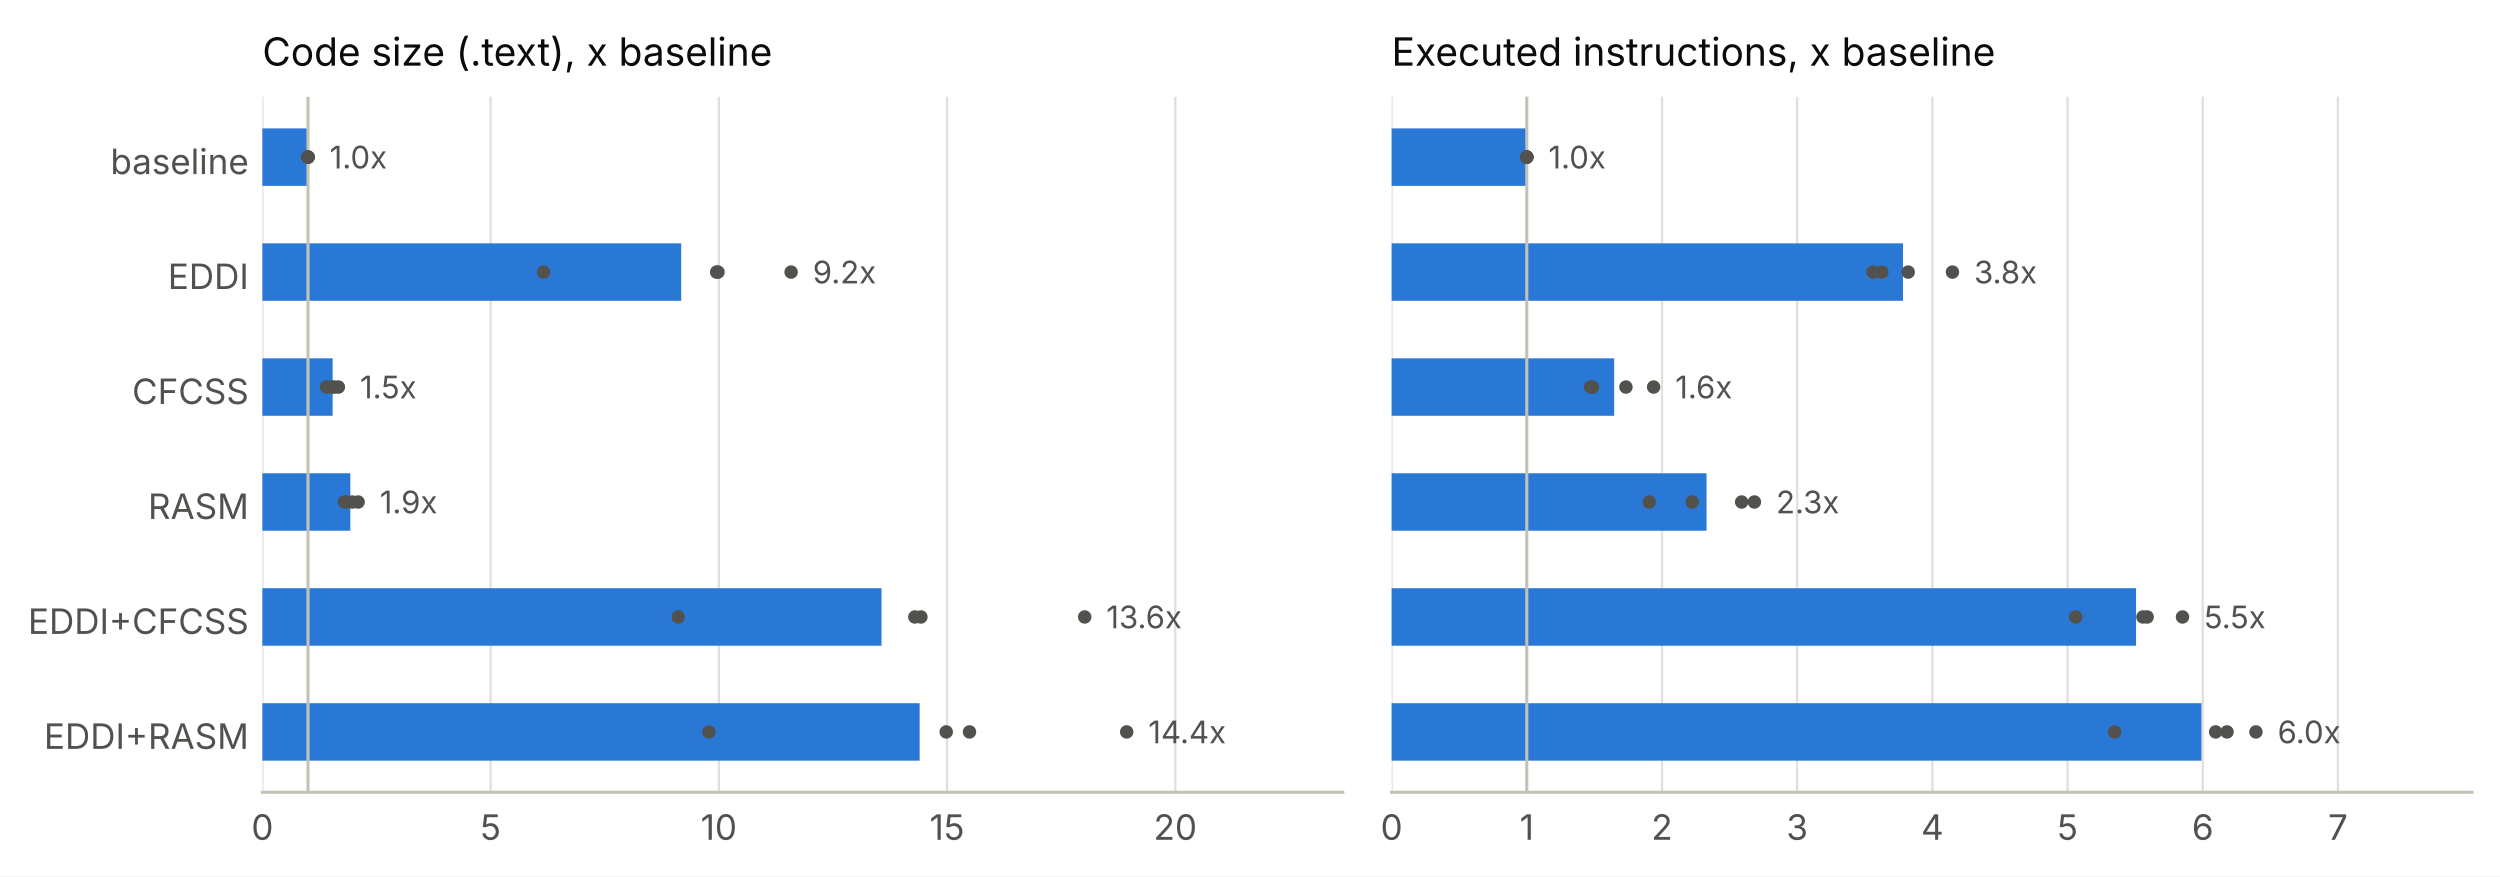
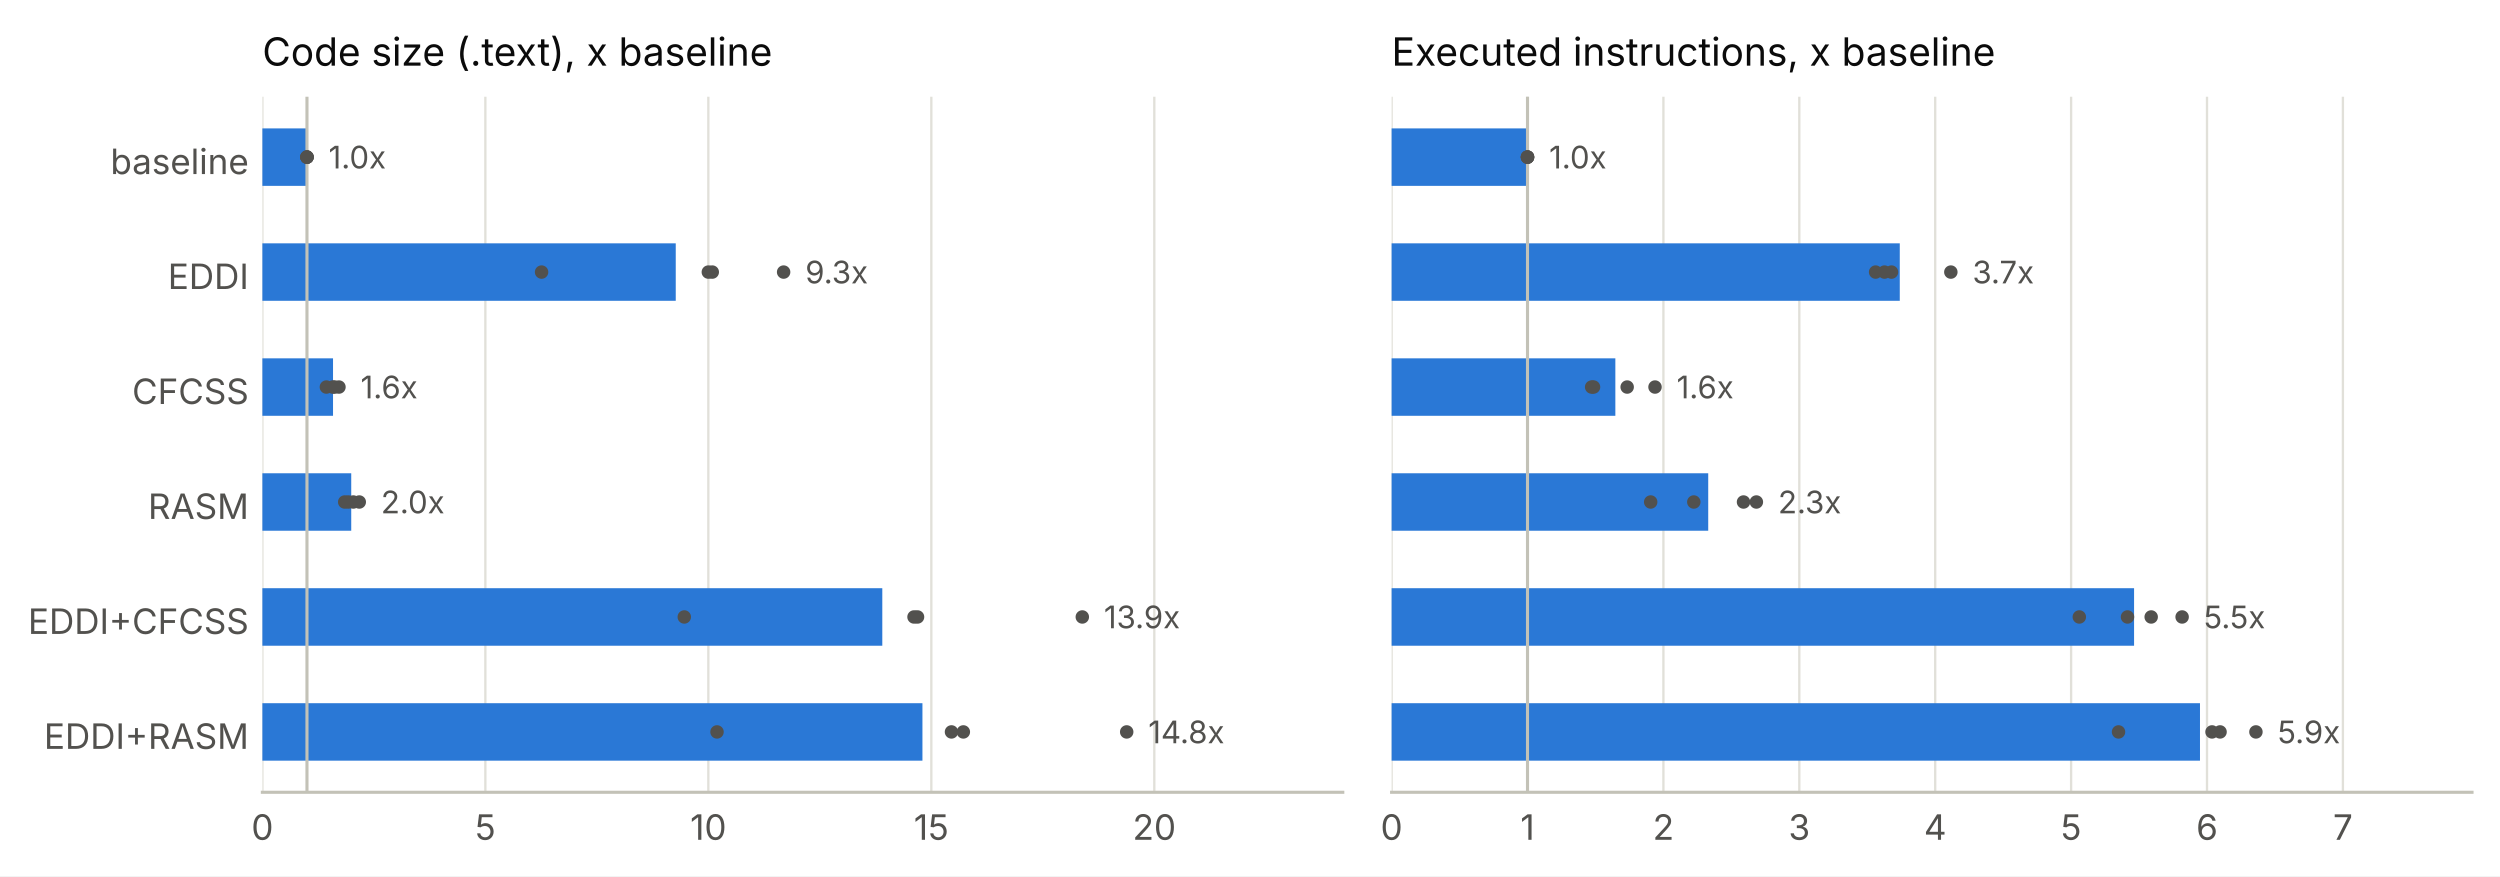
<svg xmlns="http://www.w3.org/2000/svg" xmlns:xlink="http://www.w3.org/1999/xlink" width="642.985pt" height="225.36pt" viewBox="0 0 642.985 225.36" version="1.1">
  <defs>
    <style type="text/css">*{stroke-linejoin: round; stroke-linecap: butt}</style>
  </defs>
  <g id="figure_1">
    <g id="patch_1">
      <path d="M 0 225.36  L 642.985 225.36  L 642.985 0  L 0 0  z " style="fill: #ffffff" />
    </g>
    <g id="axes_1">
      <g id="patch_2">
        <path d="M 67.482 203.77  L 345.353 203.77  L 345.353 24.887  L 67.482 24.887  z " style="fill: #ffffff" />
      </g>
      <g id="matplotlib.axis_1">
        <g id="xtick_1">
          <g id="line2d_1">
-             <path d="M 67.482 203.77  L 67.482 24.887  " clip-path="url(#p449a322a90)" style="fill: none; stroke: #e1e0d9; stroke-width: 0.6; stroke-linecap: square" />
+             <path d="M 67.482 203.77  L 67.482 24.887  " clip-path="url(#pcfb4b9c2f7)" style="fill: none; stroke: #e1e0d9; stroke-width: 0.6; stroke-linecap: square" />
          </g>
          <g id="line2d_2" />
          <g id="text_1">
            <text style="font-size: 9px; font-family: 'Inter', 'DejaVu Sans'; text-anchor: middle; fill: #52514e" x="67.482" y="215.989" transform="rotate(-0 67.48156 215.9891)">0</text>
          </g>
        </g>
        <g id="xtick_2">
          <g id="line2d_3">
-             <path d="M 126.18 203.77  L 126.18 24.887  " clip-path="url(#p449a322a90)" style="fill: none; stroke: #e1e0d9; stroke-width: 0.6; stroke-linecap: square" />
+             <path d="M 124.831 203.77  L 124.831 24.887  " clip-path="url(#pcfb4b9c2f7)" style="fill: none; stroke: #e1e0d9; stroke-width: 0.6; stroke-linecap: square" />
          </g>
          <g id="line2d_4" />
          <g id="text_2">
-             <text style="font-size: 9px; font-family: 'Inter', 'DejaVu Sans'; text-anchor: middle; fill: #52514e" x="126.18" y="215.989" transform="rotate(-0 126.1796 215.9891)">5</text>
+             <text style="font-size: 9px; font-family: 'Inter', 'DejaVu Sans'; text-anchor: middle; fill: #52514e" x="124.831" y="215.989" transform="rotate(-0 124.8311 215.9891)">5</text>
          </g>
        </g>
        <g id="xtick_3">
          <g id="line2d_5">
-             <path d="M 184.878 203.77  L 184.878 24.887  " clip-path="url(#p449a322a90)" style="fill: none; stroke: #e1e0d9; stroke-width: 0.6; stroke-linecap: square" />
+             <path d="M 182.181 203.77  L 182.181 24.887  " clip-path="url(#pcfb4b9c2f7)" style="fill: none; stroke: #e1e0d9; stroke-width: 0.6; stroke-linecap: square" />
          </g>
          <g id="line2d_6" />
          <g id="text_3">
-             <text style="font-size: 9px; font-family: 'Inter', 'DejaVu Sans'; text-anchor: middle; fill: #52514e" x="184.878" y="215.989" transform="rotate(-0 184.8776 215.9891)">10</text>
+             <text style="font-size: 9px; font-family: 'Inter', 'DejaVu Sans'; text-anchor: middle; fill: #52514e" x="182.181" y="215.989" transform="rotate(-0 182.1806 215.9891)">10</text>
          </g>
        </g>
        <g id="xtick_4">
          <g id="line2d_7">
-             <path d="M 243.576 203.77  L 243.576 24.887  " clip-path="url(#p449a322a90)" style="fill: none; stroke: #e1e0d9; stroke-width: 0.6; stroke-linecap: square" />
+             <path d="M 239.53 203.77  L 239.53 24.887  " clip-path="url(#pcfb4b9c2f7)" style="fill: none; stroke: #e1e0d9; stroke-width: 0.6; stroke-linecap: square" />
          </g>
          <g id="line2d_8" />
          <g id="text_4">
-             <text style="font-size: 9px; font-family: 'Inter', 'DejaVu Sans'; text-anchor: middle; fill: #52514e" x="243.576" y="215.989" transform="rotate(-0 243.5756 215.9891)">15</text>
+             <text style="font-size: 9px; font-family: 'Inter', 'DejaVu Sans'; text-anchor: middle; fill: #52514e" x="239.53" y="215.989" transform="rotate(-0 239.5301 215.9891)">15</text>
          </g>
        </g>
        <g id="xtick_5">
          <g id="line2d_9">
-             <path d="M 302.274 203.77  L 302.274 24.887  " clip-path="url(#p449a322a90)" style="fill: none; stroke: #e1e0d9; stroke-width: 0.6; stroke-linecap: square" />
+             <path d="M 296.88 203.77  L 296.88 24.887  " clip-path="url(#pcfb4b9c2f7)" style="fill: none; stroke: #e1e0d9; stroke-width: 0.6; stroke-linecap: square" />
          </g>
          <g id="line2d_10" />
          <g id="text_5">
-             <text style="font-size: 9px; font-family: 'Inter', 'DejaVu Sans'; text-anchor: middle; fill: #52514e" x="302.274" y="215.989" transform="rotate(-0 302.2736 215.9891)">20</text>
+             <text style="font-size: 9px; font-family: 'Inter', 'DejaVu Sans'; text-anchor: middle; fill: #52514e" x="296.88" y="215.989" transform="rotate(-0 296.8796 215.9891)">20</text>
          </g>
        </g>
      </g>
      <g id="matplotlib.axis_2">
        <g id="ytick_1">
          <g id="line2d_11" />
          <g id="text_6">
            <text style="font-size: 9px; font-family: 'Inter', 'DejaVu Sans'; text-anchor: end; fill: #52514e" x="63.982" y="44.77" transform="rotate(-0 63.98156 44.76977)">baseline</text>
          </g>
        </g>
        <g id="ytick_2">
          <g id="line2d_12" />
          <g id="text_7">
            <text style="font-size: 9px; font-family: 'Inter', 'DejaVu Sans'; text-anchor: end; fill: #52514e" x="63.982" y="74.337" transform="rotate(-0 63.98156 74.33718)">EDDI</text>
          </g>
        </g>
        <g id="ytick_3">
          <g id="line2d_13" />
          <g id="text_8">
            <text style="font-size: 9px; font-family: 'Inter', 'DejaVu Sans'; text-anchor: end; fill: #52514e" x="63.982" y="103.905" transform="rotate(-0 63.98156 103.9046)">CFCSS</text>
          </g>
        </g>
        <g id="ytick_4">
          <g id="line2d_14" />
          <g id="text_9">
            <text style="font-size: 9px; font-family: 'Inter', 'DejaVu Sans'; text-anchor: end; fill: #52514e" x="63.982" y="133.472" transform="rotate(-0 63.98156 133.472)">RASM</text>
          </g>
        </g>
        <g id="ytick_5">
          <g id="line2d_15" />
          <g id="text_10">
            <text style="font-size: 9px; font-family: 'Inter', 'DejaVu Sans'; text-anchor: end; fill: #52514e" x="63.982" y="163.039" transform="rotate(-0 63.98156 163.0394)">EDDI+CFCSS</text>
          </g>
        </g>
        <g id="ytick_6">
          <g id="line2d_16" />
          <g id="text_11">
            <text style="font-size: 9px; font-family: 'Inter', 'DejaVu Sans'; text-anchor: end; fill: #52514e" x="63.982" y="192.607" transform="rotate(-0 63.98156 192.6068)">EDDI+RASM</text>
          </g>
        </g>
      </g>
      <g id="patch_3">
-         <path d="M 67.482 47.802  L 79.221 47.802  L 79.221 33.019  L 67.482 33.019  z " clip-path="url(#p449a322a90)" style="fill: #2a78d6" />
+         <path d="M 67.482 47.802  L 78.951 47.802  L 78.951 33.019  L 67.482 33.019  z " clip-path="url(#pcfb4b9c2f7)" style="fill: #2a78d6" />
      </g>
      <g id="patch_4">
-         <path d="M 67.482 77.37  L 175.202 77.37  L 175.202 62.586  L 67.482 62.586  z " clip-path="url(#p449a322a90)" style="fill: #2a78d6" />
+         <path d="M 67.482 77.37  L 173.798 77.37  L 173.798 62.586  L 67.482 62.586  z " clip-path="url(#pcfb4b9c2f7)" style="fill: #2a78d6" />
      </g>
      <g id="patch_5">
-         <path d="M 67.482 106.937  L 85.555 106.937  L 85.555 92.153  L 67.482 92.153  z " clip-path="url(#p449a322a90)" style="fill: #2a78d6" />
+         <path d="M 67.482 106.937  L 85.653 106.937  L 85.653 92.153  L 67.482 92.153  z " clip-path="url(#pcfb4b9c2f7)" style="fill: #2a78d6" />
      </g>
      <g id="patch_6">
-         <path d="M 67.482 136.504  L 90.099 136.504  L 90.099 121.721  L 67.482 121.721  z " clip-path="url(#p449a322a90)" style="fill: #2a78d6" />
+         <path d="M 67.482 136.504  L 90.335 136.504  L 90.335 121.721  L 67.482 121.721  z " clip-path="url(#pcfb4b9c2f7)" style="fill: #2a78d6" />
      </g>
      <g id="patch_7">
-         <path d="M 67.482 166.072  L 226.722 166.072  L 226.722 151.288  L 67.482 151.288  z " clip-path="url(#p449a322a90)" style="fill: #2a78d6" />
+         <path d="M 67.482 166.072  L 226.922 166.072  L 226.922 151.288  L 67.482 151.288  z " clip-path="url(#pcfb4b9c2f7)" style="fill: #2a78d6" />
      </g>
      <g id="patch_8">
-         <path d="M 67.482 195.639  L 236.529 195.639  L 236.529 180.856  L 67.482 180.856  z " clip-path="url(#p449a322a90)" style="fill: #2a78d6" />
+         <path d="M 67.482 195.639  L 237.245 195.639  L 237.245 180.856  L 67.482 180.856  z " clip-path="url(#pcfb4b9c2f7)" style="fill: #2a78d6" />
      </g>
      <g id="line2d_17">
-         <path d="M 79.221 203.77  L 79.221 24.887  " clip-path="url(#p449a322a90)" style="fill: none; stroke: #c3c2b7; stroke-width: 0.8; stroke-linecap: square" />
+         <path d="M 78.951 203.77  L 78.951 24.887  " clip-path="url(#pcfb4b9c2f7)" style="fill: none; stroke: #c3c2b7; stroke-width: 0.8; stroke-linecap: square" />
      </g>
      <g id="patch_9">
        <path d="M 67.482 203.77  L 345.353 203.77  " style="fill: none; stroke: #c3c2b7; stroke-width: 0.8; stroke-linejoin: miter; stroke-linecap: square" />
      </g>
      <g id="PathCollection_1">
        <defs>
-           <path id="m6623b8859c" d="M 0 1.732  C 0.459 1.732 0.9 1.55 1.225 1.225  C 1.55 0.9 1.732 0.459 1.732 0  C 1.732 -0.459 1.55 -0.9 1.225 -1.225  C 0.9 -1.55 0.459 -1.732 0 -1.732  C -0.459 -1.732 -0.9 -1.55 -1.225 -1.225  C -1.55 -0.9 -1.732 -0.459 -1.732 0  C -1.732 0.459 -1.55 0.9 -1.225 1.225  C -0.9 1.55 -0.459 1.732 0 1.732  z " />
+           <path id="m61c2614190" d="M 0 1.732  C 0.459 1.732 0.9 1.55 1.225 1.225  C 1.55 0.9 1.732 0.459 1.732 0  C 1.732 -0.459 1.55 -0.9 1.225 -1.225  C 0.9 -1.55 0.459 -1.732 0 -1.732  C -0.459 -1.732 -0.9 -1.55 -1.225 -1.225  C -1.55 -0.9 -1.732 -0.459 -1.732 0  C -1.732 0.459 -1.55 0.9 -1.225 1.225  C -0.9 1.55 -0.459 1.732 0 1.732  z " />
        </defs>
-         <g clip-path="url(#p449a322a90)">
-           <use xlink:href="#m6623b8859c" x="79.221" y="40.41" style="fill: #52514e" />
-           <use xlink:href="#m6623b8859c" x="79.221" y="40.41" style="fill: #52514e" />
-           <use xlink:href="#m6623b8859c" x="79.221" y="40.41" style="fill: #52514e" />
-           <use xlink:href="#m6623b8859c" x="79.221" y="40.41" style="fill: #52514e" />
+         <g clip-path="url(#pcfb4b9c2f7)">
+           <use xlink:href="#m61c2614190" x="78.951" y="40.41" style="fill: #52514e" />
+           <use xlink:href="#m61c2614190" x="78.951" y="40.41" style="fill: #52514e" />
+           <use xlink:href="#m61c2614190" x="78.951" y="40.41" style="fill: #52514e" />
+           <use xlink:href="#m61c2614190" x="78.951" y="40.41" style="fill: #52514e" />
        </g>
      </g>
      <g id="text_12">
-         <text style="font-size: 8px; font-family: 'Inter', 'DejaVu Sans'; text-anchor: start; fill: #52514e" x="84.779" y="43.321" transform="rotate(-0 84.7786 43.32055)">1.0x</text>
+         <text style="font-size: 8px; font-family: 'Inter', 'DejaVu Sans'; text-anchor: start; fill: #52514e" x="84.509" y="43.321" transform="rotate(-0 84.5089 43.32055)">1.0x</text>
      </g>
      <g id="PathCollection_2">
-         <g clip-path="url(#p449a322a90)">
-           <use xlink:href="#m6623b8859c" x="139.8" y="69.978" style="fill: #52514e" />
-           <use xlink:href="#m6623b8859c" x="184.316" y="69.978" style="fill: #52514e" />
-           <use xlink:href="#m6623b8859c" x="203.473" y="69.978" style="fill: #52514e" />
-           <use xlink:href="#m6623b8859c" x="184.663" y="69.978" style="fill: #52514e" />
+         <g clip-path="url(#pcfb4b9c2f7)">
+           <use xlink:href="#m61c2614190" x="139.29" y="69.978" style="fill: #52514e" />
+           <use xlink:href="#m61c2614190" x="183.192" y="69.978" style="fill: #52514e" />
+           <use xlink:href="#m61c2614190" x="201.543" y="69.978" style="fill: #52514e" />
+           <use xlink:href="#m61c2614190" x="182.181" y="69.978" style="fill: #52514e" />
        </g>
      </g>
      <g id="text_13">
-         <text style="font-size: 8px; font-family: 'Inter', 'DejaVu Sans'; text-anchor: start; fill: #52514e" x="209.031" y="72.888" transform="rotate(-0 209.0309 72.88796)">9.2x</text>
+         <text style="font-size: 8px; font-family: 'Inter', 'DejaVu Sans'; text-anchor: start; fill: #52514e" x="207.1" y="72.888" transform="rotate(-0 207.1005 72.88796)">9.3x</text>
      </g>
      <g id="PathCollection_3">
-         <g clip-path="url(#p449a322a90)">
-           <use xlink:href="#m6623b8859c" x="85.943" y="99.545" style="fill: #52514e" />
-           <use xlink:href="#m6623b8859c" x="85.411" y="99.545" style="fill: #52514e" />
-           <use xlink:href="#m6623b8859c" x="87.032" y="99.545" style="fill: #52514e" />
-           <use xlink:href="#m6623b8859c" x="83.968" y="99.545" style="fill: #52514e" />
+         <g clip-path="url(#pcfb4b9c2f7)">
+           <use xlink:href="#m61c2614190" x="86.057" y="99.545" style="fill: #52514e" />
+           <use xlink:href="#m61c2614190" x="85.584" y="99.545" style="fill: #52514e" />
+           <use xlink:href="#m61c2614190" x="87.18" y="99.545" style="fill: #52514e" />
+           <use xlink:href="#m61c2614190" x="83.943" y="99.545" style="fill: #52514e" />
        </g>
      </g>
      <g id="text_14">
-         <text style="font-size: 8px; font-family: 'Inter', 'DejaVu Sans'; text-anchor: start; fill: #52514e" x="92.589" y="102.455" transform="rotate(-0 92.58944 102.4554)">1.5x</text>
+         <text style="font-size: 8px; font-family: 'Inter', 'DejaVu Sans'; text-anchor: start; fill: #52514e" x="92.737" y="102.455" transform="rotate(-0 92.73722 102.4554)">1.6x</text>
      </g>
      <g id="PathCollection_4">
-         <g clip-path="url(#p449a322a90)">
-           <use xlink:href="#m6623b8859c" x="90.615" y="129.113" style="fill: #52514e" />
-           <use xlink:href="#m6623b8859c" x="89.227" y="129.113" style="fill: #52514e" />
-           <use xlink:href="#m6623b8859c" x="92.106" y="129.113" style="fill: #52514e" />
-           <use xlink:href="#m6623b8859c" x="88.607" y="129.113" style="fill: #52514e" />
+         <g clip-path="url(#pcfb4b9c2f7)">
+           <use xlink:href="#m61c2614190" x="90.858" y="129.113" style="fill: #52514e" />
+           <use xlink:href="#m61c2614190" x="89.597" y="129.113" style="fill: #52514e" />
+           <use xlink:href="#m61c2614190" x="92.403" y="129.113" style="fill: #52514e" />
+           <use xlink:href="#m61c2614190" x="88.653" y="129.113" style="fill: #52514e" />
        </g>
      </g>
      <g id="text_15">
-         <text style="font-size: 8px; font-family: 'Inter', 'DejaVu Sans'; text-anchor: start; fill: #52514e" x="97.664" y="132.023" transform="rotate(-0 97.66373 132.0228)">1.9x</text>
+         <text style="font-size: 8px; font-family: 'Inter', 'DejaVu Sans'; text-anchor: start; fill: #52514e" x="97.96" y="132.023" transform="rotate(-0 97.96023 132.0228)">2.0x</text>
      </g>
      <g id="PathCollection_5">
-         <g clip-path="url(#p449a322a90)">
-           <use xlink:href="#m6623b8859c" x="174.449" y="158.68" style="fill: #52514e" />
-           <use xlink:href="#m6623b8859c" x="235.291" y="158.68" style="fill: #52514e" />
-           <use xlink:href="#m6623b8859c" x="278.977" y="158.68" style="fill: #52514e" />
-           <use xlink:href="#m6623b8859c" x="236.854" y="158.68" style="fill: #52514e" />
+         <g clip-path="url(#pcfb4b9c2f7)">
+           <use xlink:href="#m61c2614190" x="175.993" y="158.68" style="fill: #52514e" />
+           <use xlink:href="#m61c2614190" x="235.984" y="158.68" style="fill: #52514e" />
+           <use xlink:href="#m61c2614190" x="278.363" y="158.68" style="fill: #52514e" />
+           <use xlink:href="#m61c2614190" x="235.08" y="158.68" style="fill: #52514e" />
        </g>
      </g>
      <g id="text_16">
-         <text style="font-size: 8px; font-family: 'Inter', 'DejaVu Sans'; text-anchor: start; fill: #52514e" x="284.534" y="161.59" transform="rotate(-0 284.5343 161.5902)">13.6x</text>
+         <text style="font-size: 8px; font-family: 'Inter', 'DejaVu Sans'; text-anchor: start; fill: #52514e" x="283.92" y="161.59" transform="rotate(-0 283.9202 161.5902)">13.9x</text>
      </g>
      <g id="PathCollection_6">
-         <g clip-path="url(#p449a322a90)">
-           <use xlink:href="#m6623b8859c" x="182.332" y="188.247" style="fill: #52514e" />
-           <use xlink:href="#m6623b8859c" x="243.364" y="188.247" style="fill: #52514e" />
-           <use xlink:href="#m6623b8859c" x="289.779" y="188.247" style="fill: #52514e" />
-           <use xlink:href="#m6623b8859c" x="249.346" y="188.247" style="fill: #52514e" />
+         <g clip-path="url(#pcfb4b9c2f7)">
+           <use xlink:href="#m61c2614190" x="184.412" y="188.247" style="fill: #52514e" />
+           <use xlink:href="#m61c2614190" x="244.717" y="188.247" style="fill: #52514e" />
+           <use xlink:href="#m61c2614190" x="289.779" y="188.247" style="fill: #52514e" />
+           <use xlink:href="#m61c2614190" x="247.766" y="188.247" style="fill: #52514e" />
        </g>
      </g>
      <g id="text_17">
-         <text style="font-size: 8px; font-family: 'Inter', 'DejaVu Sans'; text-anchor: start; fill: #52514e" x="295.336" y="191.158" transform="rotate(-0 295.3362 191.1576)">14.4x</text>
+         <text style="font-size: 8px; font-family: 'Inter', 'DejaVu Sans'; text-anchor: start; fill: #52514e" x="295.336" y="191.158" transform="rotate(-0 295.3362 191.1576)">14.8x</text>
      </g>
      <g id="text_18">
        <text style="font-size: 10px; font-family: 'Inter', 'DejaVu Sans'; text-anchor: start; fill: #0b0b0b" x="67.482" y="16.887" transform="rotate(-0 67.48156 16.8875)">Code size (.text), x baseline</text>
      </g>
    </g>
    <g id="axes_2">
      <g id="patch_10">
        <path d="M 357.914 203.77  L 635.785 203.77  L 635.785 24.887  L 357.914 24.887  z " style="fill: #ffffff" />
      </g>
      <g id="matplotlib.axis_3">
        <g id="xtick_6">
          <g id="line2d_18">
-             <path d="M 357.914 203.77  L 357.914 24.887  " clip-path="url(#pd9728deeca)" style="fill: none; stroke: #e1e0d9; stroke-width: 0.6; stroke-linecap: square" />
+             <path d="M 357.914 203.77  L 357.914 24.887  " clip-path="url(#p07a5afb31b)" style="fill: none; stroke: #e1e0d9; stroke-width: 0.6; stroke-linecap: square" />
          </g>
          <g id="line2d_19" />
          <g id="text_19">
            <text style="font-size: 9px; font-family: 'Inter', 'DejaVu Sans'; text-anchor: middle; fill: #52514e" x="357.914" y="215.989" transform="rotate(-0 357.9137 215.9891)">0</text>
          </g>
        </g>
        <g id="xtick_7">
          <g id="line2d_20">
-             <path d="M 392.684 203.77  L 392.684 24.887  " clip-path="url(#pd9728deeca)" style="fill: none; stroke: #e1e0d9; stroke-width: 0.6; stroke-linecap: square" />
+             <path d="M 392.866 203.77  L 392.866 24.887  " clip-path="url(#p07a5afb31b)" style="fill: none; stroke: #e1e0d9; stroke-width: 0.6; stroke-linecap: square" />
          </g>
          <g id="line2d_21" />
          <g id="text_20">
-             <text style="font-size: 9px; font-family: 'Inter', 'DejaVu Sans'; text-anchor: middle; fill: #52514e" x="392.684" y="215.989" transform="rotate(-0 392.6836 215.9891)">1</text>
+             <text style="font-size: 9px; font-family: 'Inter', 'DejaVu Sans'; text-anchor: middle; fill: #52514e" x="392.866" y="215.989" transform="rotate(-0 392.8663 215.9891)">1</text>
          </g>
        </g>
        <g id="xtick_8">
          <g id="line2d_22">
-             <path d="M 427.453 203.77  L 427.453 24.887  " clip-path="url(#pd9728deeca)" style="fill: none; stroke: #e1e0d9; stroke-width: 0.6; stroke-linecap: square" />
+             <path d="M 427.819 203.77  L 427.819 24.887  " clip-path="url(#p07a5afb31b)" style="fill: none; stroke: #e1e0d9; stroke-width: 0.6; stroke-linecap: square" />
          </g>
          <g id="line2d_23" />
          <g id="text_21">
-             <text style="font-size: 9px; font-family: 'Inter', 'DejaVu Sans'; text-anchor: middle; fill: #52514e" x="427.453" y="215.989" transform="rotate(-0 427.4535 215.9891)">2</text>
+             <text style="font-size: 9px; font-family: 'Inter', 'DejaVu Sans'; text-anchor: middle; fill: #52514e" x="427.819" y="215.989" transform="rotate(-0 427.8188 215.9891)">2</text>
          </g>
        </g>
        <g id="xtick_9">
          <g id="line2d_24">
-             <path d="M 462.223 203.77  L 462.223 24.887  " clip-path="url(#pd9728deeca)" style="fill: none; stroke: #e1e0d9; stroke-width: 0.6; stroke-linecap: square" />
+             <path d="M 462.771 203.77  L 462.771 24.887  " clip-path="url(#p07a5afb31b)" style="fill: none; stroke: #e1e0d9; stroke-width: 0.6; stroke-linecap: square" />
          </g>
          <g id="line2d_25" />
          <g id="text_22">
-             <text style="font-size: 9px; font-family: 'Inter', 'DejaVu Sans'; text-anchor: middle; fill: #52514e" x="462.223" y="215.989" transform="rotate(-0 462.2233 215.9891)">3</text>
+             <text style="font-size: 9px; font-family: 'Inter', 'DejaVu Sans'; text-anchor: middle; fill: #52514e" x="462.771" y="215.989" transform="rotate(-0 462.7713 215.9891)">3</text>
          </g>
        </g>
        <g id="xtick_10">
          <g id="line2d_26">
-             <path d="M 496.993 203.77  L 496.993 24.887  " clip-path="url(#pd9728deeca)" style="fill: none; stroke: #e1e0d9; stroke-width: 0.6; stroke-linecap: square" />
+             <path d="M 497.724 203.77  L 497.724 24.887  " clip-path="url(#p07a5afb31b)" style="fill: none; stroke: #e1e0d9; stroke-width: 0.6; stroke-linecap: square" />
          </g>
          <g id="line2d_27" />
          <g id="text_23">
-             <text style="font-size: 9px; font-family: 'Inter', 'DejaVu Sans'; text-anchor: middle; fill: #52514e" x="496.993" y="215.989" transform="rotate(-0 496.9932 215.9891)">4</text>
+             <text style="font-size: 9px; font-family: 'Inter', 'DejaVu Sans'; text-anchor: middle; fill: #52514e" x="497.724" y="215.989" transform="rotate(-0 497.7239 215.9891)">4</text>
          </g>
        </g>
        <g id="xtick_11">
          <g id="line2d_28">
-             <path d="M 531.763 203.77  L 531.763 24.887  " clip-path="url(#pd9728deeca)" style="fill: none; stroke: #e1e0d9; stroke-width: 0.6; stroke-linecap: square" />
+             <path d="M 532.676 203.77  L 532.676 24.887  " clip-path="url(#p07a5afb31b)" style="fill: none; stroke: #e1e0d9; stroke-width: 0.6; stroke-linecap: square" />
          </g>
          <g id="line2d_29" />
          <g id="text_24">
-             <text style="font-size: 9px; font-family: 'Inter', 'DejaVu Sans'; text-anchor: middle; fill: #52514e" x="531.763" y="215.989" transform="rotate(-0 531.763 215.9891)">5</text>
+             <text style="font-size: 9px; font-family: 'Inter', 'DejaVu Sans'; text-anchor: middle; fill: #52514e" x="532.676" y="215.989" transform="rotate(-0 532.6764 215.9891)">5</text>
          </g>
        </g>
        <g id="xtick_12">
          <g id="line2d_30">
-             <path d="M 566.533 203.77  L 566.533 24.887  " clip-path="url(#pd9728deeca)" style="fill: none; stroke: #e1e0d9; stroke-width: 0.6; stroke-linecap: square" />
+             <path d="M 567.629 203.77  L 567.629 24.887  " clip-path="url(#p07a5afb31b)" style="fill: none; stroke: #e1e0d9; stroke-width: 0.6; stroke-linecap: square" />
          </g>
          <g id="line2d_31" />
          <g id="text_25">
-             <text style="font-size: 9px; font-family: 'Inter', 'DejaVu Sans'; text-anchor: middle; fill: #52514e" x="566.533" y="215.989" transform="rotate(-0 566.5329 215.9891)">6</text>
+             <text style="font-size: 9px; font-family: 'Inter', 'DejaVu Sans'; text-anchor: middle; fill: #52514e" x="567.629" y="215.989" transform="rotate(-0 567.6289 215.9891)">6</text>
          </g>
        </g>
        <g id="xtick_13">
          <g id="line2d_32">
-             <path d="M 601.303 203.77  L 601.303 24.887  " clip-path="url(#pd9728deeca)" style="fill: none; stroke: #e1e0d9; stroke-width: 0.6; stroke-linecap: square" />
+             <path d="M 602.581 203.77  L 602.581 24.887  " clip-path="url(#p07a5afb31b)" style="fill: none; stroke: #e1e0d9; stroke-width: 0.6; stroke-linecap: square" />
          </g>
          <g id="line2d_33" />
          <g id="text_26">
-             <text style="font-size: 9px; font-family: 'Inter', 'DejaVu Sans'; text-anchor: middle; fill: #52514e" x="601.303" y="215.989" transform="rotate(-0 601.3027 215.9891)">7</text>
+             <text style="font-size: 9px; font-family: 'Inter', 'DejaVu Sans'; text-anchor: middle; fill: #52514e" x="602.581" y="215.989" transform="rotate(-0 602.5815 215.9891)">7</text>
          </g>
        </g>
      </g>
      <g id="matplotlib.axis_4">
        <g id="ytick_7">
          <g id="line2d_34" />
        </g>
        <g id="ytick_8">
          <g id="line2d_35" />
        </g>
        <g id="ytick_9">
          <g id="line2d_36" />
        </g>
        <g id="ytick_10">
          <g id="line2d_37" />
        </g>
        <g id="ytick_11">
          <g id="line2d_38" />
        </g>
        <g id="ytick_12">
          <g id="line2d_39" />
        </g>
      </g>
      <g id="patch_11">
-         <path d="M 357.914 47.802  L 392.684 47.802  L 392.684 33.019  L 357.914 33.019  z " clip-path="url(#pd9728deeca)" style="fill: #2a78d6" />
+         <path d="M 357.914 47.802  L 392.866 47.802  L 392.866 33.019  L 357.914 33.019  z " clip-path="url(#p07a5afb31b)" style="fill: #2a78d6" />
      </g>
      <g id="patch_12">
-         <path d="M 357.914 77.37  L 489.436 77.37  L 489.436 62.586  L 357.914 62.586  z " clip-path="url(#pd9728deeca)" style="fill: #2a78d6" />
+         <path d="M 357.914 77.37  L 488.612 77.37  L 488.612 62.586  L 357.914 62.586  z " clip-path="url(#p07a5afb31b)" style="fill: #2a78d6" />
      </g>
      <g id="patch_13">
-         <path d="M 357.914 106.937  L 415.156 106.937  L 415.156 92.153  L 357.914 92.153  z " clip-path="url(#pd9728deeca)" style="fill: #2a78d6" />
+         <path d="M 357.914 106.937  L 415.459 106.937  L 415.459 92.153  L 357.914 92.153  z " clip-path="url(#p07a5afb31b)" style="fill: #2a78d6" />
      </g>
      <g id="patch_14">
-         <path d="M 357.914 136.504  L 438.915 136.504  L 438.915 121.721  L 357.914 121.721  z " clip-path="url(#pd9728deeca)" style="fill: #2a78d6" />
+         <path d="M 357.914 136.504  L 439.346 136.504  L 439.346 121.721  L 357.914 121.721  z " clip-path="url(#p07a5afb31b)" style="fill: #2a78d6" />
      </g>
      <g id="patch_15">
-         <path d="M 357.914 166.072  L 549.379 166.072  L 549.379 151.288  L 357.914 151.288  z " clip-path="url(#pd9728deeca)" style="fill: #2a78d6" />
+         <path d="M 357.914 166.072  L 548.87 166.072  L 548.87 151.288  L 357.914 151.288  z " clip-path="url(#p07a5afb31b)" style="fill: #2a78d6" />
      </g>
      <g id="patch_16">
-         <path d="M 357.914 195.639  L 566.213 195.639  L 566.213 180.856  L 357.914 180.856  z " clip-path="url(#pd9728deeca)" style="fill: #2a78d6" />
+         <path d="M 357.914 195.639  L 565.823 195.639  L 565.823 180.856  L 357.914 180.856  z " clip-path="url(#p07a5afb31b)" style="fill: #2a78d6" />
      </g>
      <g id="line2d_40">
-         <path d="M 392.684 203.77  L 392.684 24.887  " clip-path="url(#pd9728deeca)" style="fill: none; stroke: #c3c2b7; stroke-width: 0.8; stroke-linecap: square" />
+         <path d="M 392.866 203.77  L 392.866 24.887  " clip-path="url(#p07a5afb31b)" style="fill: none; stroke: #c3c2b7; stroke-width: 0.8; stroke-linecap: square" />
      </g>
      <g id="patch_17">
        <path d="M 357.914 203.77  L 635.785 203.77  " style="fill: none; stroke: #c3c2b7; stroke-width: 0.8; stroke-linejoin: miter; stroke-linecap: square" />
      </g>
      <g id="PathCollection_7">
-         <g clip-path="url(#pd9728deeca)">
-           <use xlink:href="#m6623b8859c" x="392.684" y="40.41" style="fill: #52514e" />
-           <use xlink:href="#m6623b8859c" x="392.684" y="40.41" style="fill: #52514e" />
-           <use xlink:href="#m6623b8859c" x="392.684" y="40.41" style="fill: #52514e" />
-           <use xlink:href="#m6623b8859c" x="392.684" y="40.41" style="fill: #52514e" />
+         <g clip-path="url(#p07a5afb31b)">
+           <use xlink:href="#m61c2614190" x="392.866" y="40.41" style="fill: #52514e" />
+           <use xlink:href="#m61c2614190" x="392.866" y="40.41" style="fill: #52514e" />
+           <use xlink:href="#m61c2614190" x="392.866" y="40.41" style="fill: #52514e" />
+           <use xlink:href="#m61c2614190" x="392.866" y="40.41" style="fill: #52514e" />
        </g>
      </g>
      <g id="text_27">
-         <text style="font-size: 8px; font-family: 'Inter', 'DejaVu Sans'; text-anchor: start; fill: #52514e" x="398.241" y="43.321" transform="rotate(-0 398.241 43.32055)">1.0x</text>
+         <text style="font-size: 8px; font-family: 'Inter', 'DejaVu Sans'; text-anchor: start; fill: #52514e" x="398.424" y="43.321" transform="rotate(-0 398.4237 43.32055)">1.0x</text>
      </g>
      <g id="PathCollection_8">
-         <g clip-path="url(#pd9728deeca)">
-           <use xlink:href="#m6623b8859c" x="490.776" y="69.978" style="fill: #52514e" />
-           <use xlink:href="#m6623b8859c" x="484.009" y="69.978" style="fill: #52514e" />
-           <use xlink:href="#m6623b8859c" x="481.737" y="69.978" style="fill: #52514e" />
-           <use xlink:href="#m6623b8859c" x="502.156" y="69.978" style="fill: #52514e" />
+         <g clip-path="url(#p07a5afb31b)">
+           <use xlink:href="#m61c2614190" x="486.483" y="69.978" style="fill: #52514e" />
+           <use xlink:href="#m61c2614190" x="484.674" y="69.978" style="fill: #52514e" />
+           <use xlink:href="#m61c2614190" x="482.395" y="69.978" style="fill: #52514e" />
+           <use xlink:href="#m61c2614190" x="501.744" y="69.978" style="fill: #52514e" />
        </g>
      </g>
      <g id="text_28">
-         <text style="font-size: 8px; font-family: 'Inter', 'DejaVu Sans'; text-anchor: start; fill: #52514e" x="507.713" y="72.888" transform="rotate(-0 507.7135 72.88796)">3.8x</text>
+         <text style="font-size: 8px; font-family: 'Inter', 'DejaVu Sans'; text-anchor: start; fill: #52514e" x="507.301" y="72.888" transform="rotate(-0 507.3012 72.88796)">3.7x</text>
      </g>
      <g id="PathCollection_9">
-         <g clip-path="url(#pd9728deeca)">
-           <use xlink:href="#m6623b8859c" x="418.178" y="99.545" style="fill: #52514e" />
-           <use xlink:href="#m6623b8859c" x="409.574" y="99.545" style="fill: #52514e" />
-           <use xlink:href="#m6623b8859c" x="425.3" y="99.545" style="fill: #52514e" />
-           <use xlink:href="#m6623b8859c" x="409.09" y="99.545" style="fill: #52514e" />
+         <g clip-path="url(#p07a5afb31b)">
+           <use xlink:href="#m61c2614190" x="418.497" y="99.545" style="fill: #52514e" />
+           <use xlink:href="#m61c2614190" x="409.848" y="99.545" style="fill: #52514e" />
+           <use xlink:href="#m61c2614190" x="425.66" y="99.545" style="fill: #52514e" />
+           <use xlink:href="#m61c2614190" x="409.36" y="99.545" style="fill: #52514e" />
        </g>
      </g>
      <g id="text_29">
-         <text style="font-size: 8px; font-family: 'Inter', 'DejaVu Sans'; text-anchor: start; fill: #52514e" x="430.858" y="102.455" transform="rotate(-0 430.8577 102.4554)">1.6x</text>
+         <text style="font-size: 8px; font-family: 'Inter', 'DejaVu Sans'; text-anchor: start; fill: #52514e" x="431.218" y="102.455" transform="rotate(-0 431.2179 102.4554)">1.6x</text>
      </g>
      <g id="PathCollection_10">
-         <g clip-path="url(#pd9728deeca)">
-           <use xlink:href="#m6623b8859c" x="447.943" y="129.113" style="fill: #52514e" />
-           <use xlink:href="#m6623b8859c" x="424.191" y="129.113" style="fill: #52514e" />
-           <use xlink:href="#m6623b8859c" x="451.229" y="129.113" style="fill: #52514e" />
-           <use xlink:href="#m6623b8859c" x="435.227" y="129.113" style="fill: #52514e" />
+         <g clip-path="url(#p07a5afb31b)">
+           <use xlink:href="#m61c2614190" x="448.421" y="129.113" style="fill: #52514e" />
+           <use xlink:href="#m61c2614190" x="424.545" y="129.113" style="fill: #52514e" />
+           <use xlink:href="#m61c2614190" x="451.73" y="129.113" style="fill: #52514e" />
+           <use xlink:href="#m61c2614190" x="435.635" y="129.113" style="fill: #52514e" />
        </g>
      </g>
      <g id="text_30">
-         <text style="font-size: 8px; font-family: 'Inter', 'DejaVu Sans'; text-anchor: start; fill: #52514e" x="456.787" y="132.023" transform="rotate(-0 456.7866 132.0228)">2.3x</text>
+         <text style="font-size: 8px; font-family: 'Inter', 'DejaVu Sans'; text-anchor: start; fill: #52514e" x="457.288" y="132.023" transform="rotate(-0 457.2876 132.0228)">2.3x</text>
      </g>
      <g id="PathCollection_11">
-         <g clip-path="url(#pd9728deeca)">
-           <use xlink:href="#m6623b8859c" x="551.153" y="158.68" style="fill: #52514e" />
-           <use xlink:href="#m6623b8859c" x="533.855" y="158.68" style="fill: #52514e" />
-           <use xlink:href="#m6623b8859c" x="552.233" y="158.68" style="fill: #52514e" />
-           <use xlink:href="#m6623b8859c" x="561.328" y="158.68" style="fill: #52514e" />
+         <g clip-path="url(#p07a5afb31b)">
+           <use xlink:href="#m61c2614190" x="547.181" y="158.68" style="fill: #52514e" />
+           <use xlink:href="#m61c2614190" x="534.787" y="158.68" style="fill: #52514e" />
+           <use xlink:href="#m61c2614190" x="553.27" y="158.68" style="fill: #52514e" />
+           <use xlink:href="#m61c2614190" x="561.228" y="158.68" style="fill: #52514e" />
        </g>
      </g>
      <g id="text_31">
-         <text style="font-size: 8px; font-family: 'Inter', 'DejaVu Sans'; text-anchor: start; fill: #52514e" x="566.886" y="161.59" transform="rotate(-0 566.8856 161.5902)">5.5x</text>
+         <text style="font-size: 8px; font-family: 'Inter', 'DejaVu Sans'; text-anchor: start; fill: #52514e" x="566.786" y="161.59" transform="rotate(-0 566.7858 161.5902)">5.5x</text>
      </g>
      <g id="PathCollection_12">
-         <g clip-path="url(#pd9728deeca)">
-           <use xlink:href="#m6623b8859c" x="572.776" y="188.247" style="fill: #52514e" />
-           <use xlink:href="#m6623b8859c" x="543.885" y="188.247" style="fill: #52514e" />
-           <use xlink:href="#m6623b8859c" x="569.852" y="188.247" style="fill: #52514e" />
-           <use xlink:href="#m6623b8859c" x="580.211" y="188.247" style="fill: #52514e" />
+         <g clip-path="url(#p07a5afb31b)">
+           <use xlink:href="#m61c2614190" x="568.92" y="188.247" style="fill: #52514e" />
+           <use xlink:href="#m61c2614190" x="544.871" y="188.247" style="fill: #52514e" />
+           <use xlink:href="#m61c2614190" x="570.985" y="188.247" style="fill: #52514e" />
+           <use xlink:href="#m61c2614190" x="580.211" y="188.247" style="fill: #52514e" />
        </g>
      </g>
      <g id="text_32">
-         <text style="font-size: 8px; font-family: 'Inter', 'DejaVu Sans'; text-anchor: start; fill: #52514e" x="585.768" y="191.158" transform="rotate(-0 585.7684 191.1576)">6.0x</text>
+         <text style="font-size: 8px; font-family: 'Inter', 'DejaVu Sans'; text-anchor: start; fill: #52514e" x="585.768" y="191.158" transform="rotate(-0 585.7684 191.1576)">5.9x</text>
      </g>
      <g id="text_33">
        <text style="font-size: 10px; font-family: 'Inter', 'DejaVu Sans'; text-anchor: start; fill: #0b0b0b" x="357.914" y="16.887" transform="rotate(-0 357.9137 16.8875)">Executed instructions, x baseline</text>
      </g>
    </g>
  </g>
  <defs>
-     <clipPath id="p449a322a90">
+     <clipPath id="pcfb4b9c2f7">
      <rect x="67.482" y="24.887" width="277.872" height="178.883" />
    </clipPath>
-     <clipPath id="pd9728deeca">
+     <clipPath id="p07a5afb31b">
      <rect x="357.914" y="24.887" width="277.872" height="178.883" />
    </clipPath>
  </defs>
</svg>
